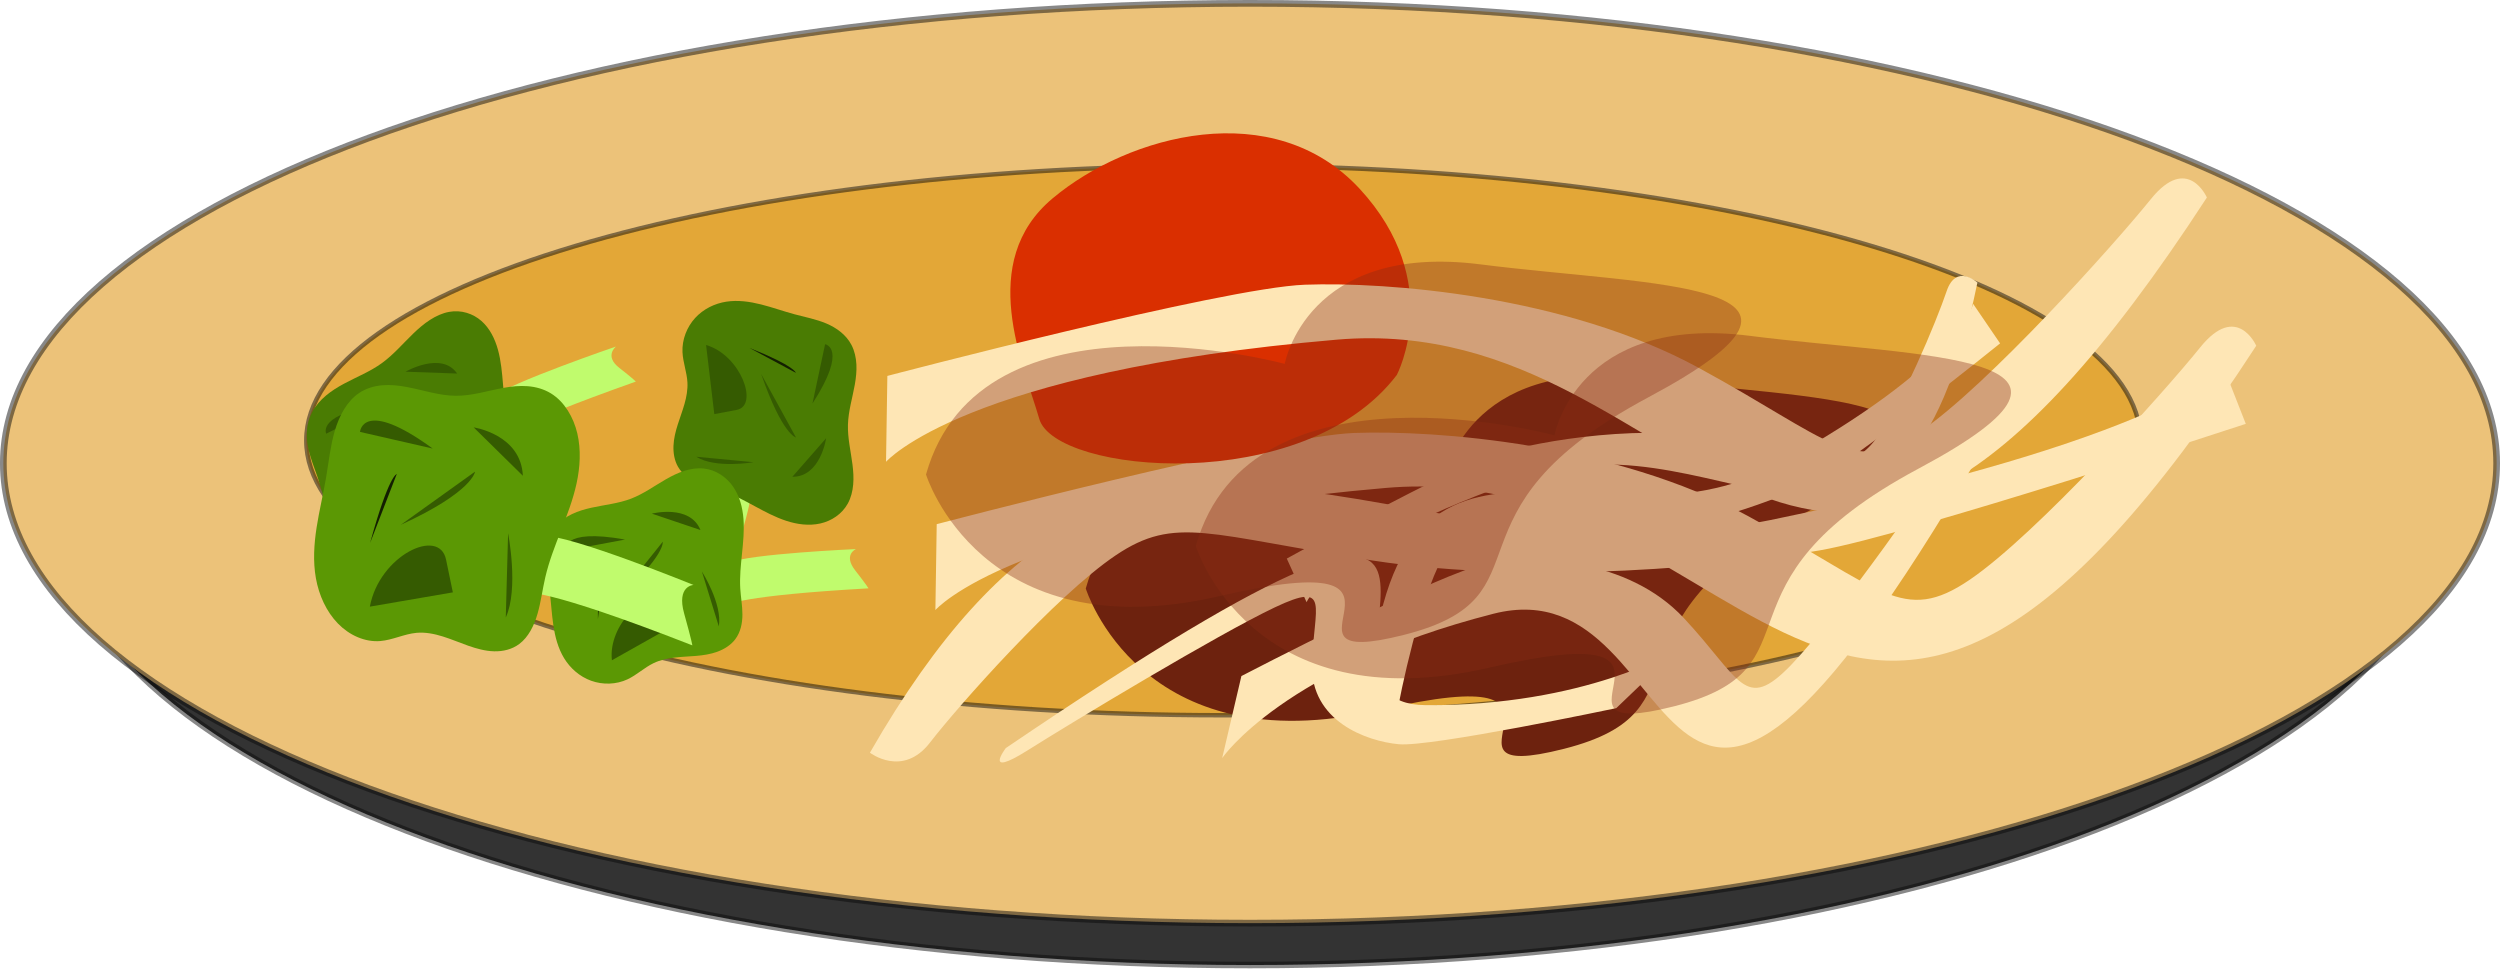
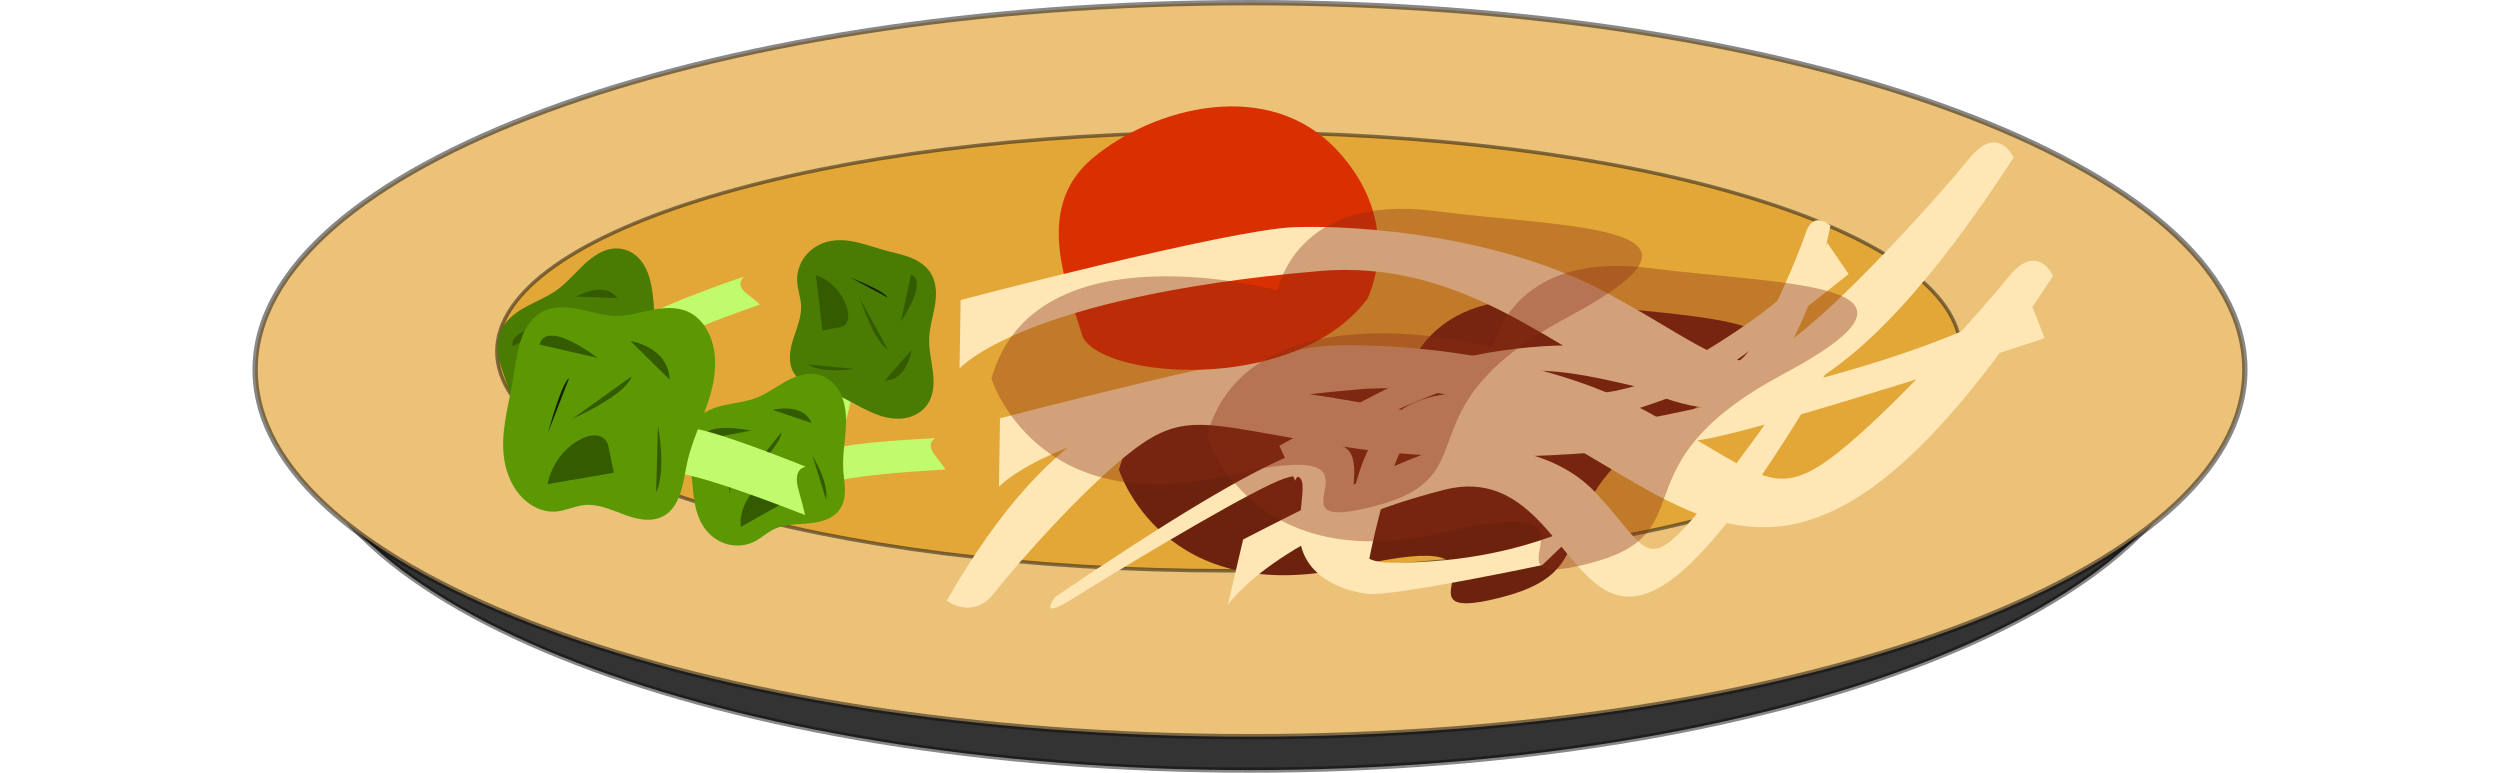
- <svg xmlns="http://www.w3.org/2000/svg" width="99.875mm" height="38.684mm" viewBox="0 0 99.875 38.684" version="1.1" id="svg21">
+ <svg xmlns="http://www.w3.org/2000/svg" width="55mm" height="17mm" viewBox="0 0 99.875 38.684" version="1.1" id="svg21">
  <defs id="defs18">
    </defs>
  <g id="layer1" transform="translate(-50.58072,-33.27091)">
    <ellipse style="fill:#333333;stroke:#090909;stroke-width:0.262;stroke-opacity:0.481" id="path250-8" cx="100.518" cy="53.448" rx="47.681" ry="18.376" />
    <ellipse style="fill:#ecc279;fill-opacity:1;stroke:#090909;stroke-width:0.268;stroke-opacity:0.481" id="path250" cx="100.518" cy="51.778" rx="49.804" ry="18.373" />
    <ellipse style="fill:#e3a737;fill-opacity:1;stroke:#090909;stroke-width:0.178;stroke-opacity:0.481" id="path250-7" cx="99.456" cy="50.867" rx="36.639" ry="10.978" />
    <path style="fill:#6d220e;fill-opacity:1;stroke:none;stroke-width:0.193;stroke-opacity:0.481" d="m 93.957,56.781 c 2.171,-7.731 14.33,-4.418 14.33,-4.418 0,0 0.868,-4.859 7.816,-3.976 6.948,0.884 15.416,0.663 6.731,5.301 -8.685,4.639 -3.691,7.952 -9.77,9.498 -6.079,1.546 2.171,-3.755 -7.382,-1.546 -9.553,2.209 -11.725,-4.859 -11.725,-4.859 z" id="path1856-7" />
    <g id="g5794-7" transform="matrix(-0.1727878,-0.3003029,0.3222691,-0.1854266,134.6721,125.7973)">
      <g id="g5936-9" transform="matrix(0.9582259,-0.1397165,0.2147113,1.054307,154.0081,-186.4891)">
        <path style="fill:#c0fb6d;fill-opacity:1;stroke:none;stroke-width:0.082;stroke-opacity:0.481" d="m 93.837,157.869 c 5.817,-12.825 5.418,-14.238 5.418,-14.238 0,0 4.382,-0.217 4.303,2.065 -0.08,2.282 -5.02,12.825 -5.02,12.825 0,0 0.08,-1.522 -2.151,-1.087 -2.231,0.435 -2.55,0.435 -2.55,0.435 z" id="path3284-8-8" />
        <path style="fill:#4a7c03;fill-opacity:1;stroke:none;stroke-width:0.171;stroke-opacity:0.481" d="m 96.664,130.328 c 0.025,-1.362 0.691,-2.679 1.705,-3.589 1.014,-0.91 2.352,-1.424 3.71,-1.538 1.334,-0.112 2.674,0.144 3.958,0.525 1.283,0.381 2.527,0.885 3.804,1.286 1.199,0.377 2.433,0.665 3.573,1.193 1.141,0.528 2.206,1.336 2.748,2.47 0.315,0.66 0.438,1.4 0.429,2.131 -0.009,0.731 -0.147,1.455 -0.331,2.162 -0.37,1.415 -0.934,2.79 -1.075,4.245 -0.139,1.431 0.138,2.865 0.236,4.299 0.049,0.717 0.052,1.441 -0.063,2.151 -0.115,0.71 -0.352,1.407 -0.756,2.001 -0.744,1.095 -2.016,1.765 -3.325,1.956 -1.31,0.191 -2.654,-0.06 -3.895,-0.521 -2.482,-0.922 -4.595,-2.654 -7.063,-3.612 -0.921,-0.358 -1.884,-0.605 -2.782,-1.016 -0.898,-0.411 -1.751,-1.016 -2.212,-1.89 -0.366,-0.693 -0.457,-1.507 -0.369,-2.286 0.088,-0.779 0.346,-1.528 0.647,-2.251 0.301,-0.723 0.647,-1.428 0.923,-2.161 0.276,-0.733 0.483,-1.503 0.49,-2.286 0.01,-1.098 -0.37,-2.172 -0.35,-3.27 z" id="path3394-4-2" />
        <path style="fill:#355b01;fill-opacity:1;stroke:none;stroke-width:0.171;stroke-opacity:0.481" d="m 97.5,141.63 c 2.127,1.426 6.55,0.968 6.55,0.968" id="path3398-1-0" />
        <path style="fill:#355b01;fill-opacity:1;stroke:none;stroke-width:0.171;stroke-opacity:0.481" d="m 111.254,136.7 c 4.541,-5.733 1.879,-6.276 1.879,-6.276" id="path5182-7-7" />
        <path style="fill:#355b01;fill-opacity:1;stroke:none;stroke-width:0.171;stroke-opacity:0.481" d="m 105.562,133.187 c 2.009,6.701 3.553,7.044 3.553,7.044" id="path5184-1-4" />
        <path style="fill:#355b01;fill-opacity:1;stroke:none;stroke-width:0.171;stroke-opacity:0.481" d="m 108.413,144.423 c 3.249,0.21 4.164,-3.911 4.164,-3.911" id="path5186-8-8" />
        <path style="fill:#355b01;fill-opacity:1;stroke:none;stroke-width:0.171;stroke-opacity:0.481" d="m 99.431,129.714 c 3.913,1.303 5.678,6.855 3.064,7.16 -2.614,0.305 -2.614,0.305 -2.614,0.305" id="path5188-7-58" />
        <path style="fill:#131f01;fill-opacity:1;stroke:none;stroke-width:0.171;stroke-opacity:0.481" d="m 104.397,130.313 c 5.162,2.272 5.16,2.98 5.16,2.98" id="path5190-8-3" />
      </g>
      <g id="g5936" transform="matrix(-0.4437264,0.8350792,-0.9617135,-0.4437264,446.3037,-50.13183)">
        <path style="fill:#c0fb6d;fill-opacity:1;stroke:none;stroke-width:0.082;stroke-opacity:0.481" d="m 93.837,157.869 c 5.817,-12.825 5.418,-14.238 5.418,-14.238 0,0 4.382,-0.217 4.303,2.065 -0.08,2.282 -5.02,12.825 -5.02,12.825 0,0 0.08,-1.522 -2.151,-1.087 -2.231,0.435 -2.55,0.435 -2.55,0.435 z" id="path3284-8" />
        <path style="fill:#4a7c03;fill-opacity:1;stroke:none;stroke-width:0.171;stroke-opacity:0.481" d="m 96.664,130.328 c 0.025,-1.362 0.691,-2.679 1.705,-3.589 1.014,-0.91 2.352,-1.424 3.71,-1.538 1.334,-0.112 2.674,0.144 3.958,0.525 1.283,0.381 2.527,0.885 3.804,1.286 1.199,0.377 2.433,0.665 3.573,1.193 1.141,0.528 2.206,1.336 2.748,2.47 0.315,0.66 0.438,1.4 0.429,2.131 -0.009,0.731 -0.147,1.455 -0.331,2.162 -0.37,1.415 -0.934,2.79 -1.075,4.245 -0.139,1.431 0.138,2.865 0.236,4.299 0.049,0.717 0.052,1.441 -0.063,2.151 -0.115,0.71 -0.352,1.407 -0.756,2.001 -0.744,1.095 -2.016,1.765 -3.325,1.956 -1.31,0.191 -2.654,-0.06 -3.895,-0.521 -2.482,-0.922 -4.595,-2.654 -7.063,-3.612 -0.921,-0.358 -1.884,-0.605 -2.782,-1.016 -0.898,-0.411 -1.751,-1.016 -2.212,-1.89 -0.366,-0.693 -0.457,-1.507 -0.369,-2.286 0.088,-0.779 0.346,-1.528 0.647,-2.251 0.301,-0.723 0.647,-1.428 0.923,-2.161 0.276,-0.733 0.483,-1.503 0.49,-2.286 0.01,-1.098 -0.37,-2.172 -0.35,-3.27 z" id="path3394-4" />
        <path style="fill:#355b01;fill-opacity:1;stroke:none;stroke-width:0.171;stroke-opacity:0.481" d="m 97.5,141.63 c 2.127,1.426 6.55,0.968 6.55,0.968" id="path3398-1" />
        <path style="fill:#355b01;fill-opacity:1;stroke:none;stroke-width:0.171;stroke-opacity:0.481" d="m 111.254,136.7 c 4.541,-5.733 1.879,-6.276 1.879,-6.276" id="path5182-7" />
        <path style="fill:#355b01;fill-opacity:1;stroke:none;stroke-width:0.171;stroke-opacity:0.481" d="m 105.562,133.187 c 2.009,6.701 3.553,7.044 3.553,7.044" id="path5184-1" />
        <path style="fill:#355b01;fill-opacity:1;stroke:none;stroke-width:0.171;stroke-opacity:0.481" d="m 108.413,144.423 c 3.249,0.21 4.164,-3.911 4.164,-3.911" id="path5186-8" />
        <path style="fill:#355b01;fill-opacity:1;stroke:none;stroke-width:0.171;stroke-opacity:0.481" d="m 99.431,129.714 c 3.913,1.303 5.678,6.855 3.064,7.16 -2.614,0.305 -2.614,0.305 -2.614,0.305" id="path5188-7" />
        <path style="fill:#131f01;fill-opacity:1;stroke:none;stroke-width:0.171;stroke-opacity:0.481" d="m 104.397,130.313 c 5.162,2.272 5.16,2.98 5.16,2.98" id="path5190-8" />
      </g>
    </g>
    <g id="g5794-7-7" transform="matrix(-0.1526807,-0.3110081,0.3337573,-0.1638488,46.91428,111.8259)">
      <path style="fill:#c0fb6d;fill-opacity:1;stroke:none;stroke-width:0.082;stroke-opacity:0.481" d="m 93.837,157.869 c 5.817,-12.825 5.418,-14.238 5.418,-14.238 0,0 4.382,-0.217 4.303,2.065 -0.08,2.282 -5.02,12.825 -5.02,12.825 0,0 0.08,-1.522 -2.151,-1.087 -2.231,0.435 -2.55,0.435 -2.55,0.435 z" id="path3284-8-4" />
      <path style="fill:#5b9804;fill-opacity:1;stroke:none;stroke-width:0.171;stroke-opacity:0.481" d="m 96.664,130.328 c 0.025,-1.362 0.691,-2.679 1.705,-3.589 1.014,-0.91 2.352,-1.424 3.71,-1.538 1.334,-0.112 2.674,0.144 3.958,0.525 1.283,0.381 2.527,0.885 3.804,1.286 1.199,0.377 2.433,0.665 3.573,1.193 1.141,0.528 2.206,1.336 2.748,2.47 0.315,0.66 0.438,1.4 0.429,2.131 -0.009,0.731 -0.147,1.455 -0.331,2.162 -0.37,1.415 -0.934,2.79 -1.075,4.245 -0.139,1.431 0.138,2.865 0.236,4.299 0.049,0.717 0.052,1.441 -0.063,2.151 -0.115,0.71 -0.352,1.407 -0.756,2.001 -0.744,1.095 -2.016,1.765 -3.325,1.956 -1.31,0.191 -2.654,-0.06 -3.895,-0.521 -2.482,-0.922 -4.595,-2.654 -7.063,-3.612 -0.921,-0.358 -1.884,-0.605 -2.782,-1.016 -0.898,-0.411 -1.751,-1.016 -2.212,-1.89 -0.366,-0.693 -0.457,-1.507 -0.369,-2.286 0.088,-0.779 0.346,-1.528 0.647,-2.251 0.301,-0.723 0.647,-1.428 0.923,-2.161 0.276,-0.733 0.483,-1.503 0.49,-2.286 0.01,-1.098 -0.37,-2.172 -0.35,-3.27 z" id="path3394-4-4" />
      <path style="fill:#355b01;fill-opacity:1;stroke:none;stroke-width:0.171;stroke-opacity:0.481" d="m 97.5,141.63 c 2.127,1.426 6.55,0.968 6.55,0.968" id="path3398-1-9" />
      <path style="fill:#355b01;fill-opacity:1;stroke:none;stroke-width:0.171;stroke-opacity:0.481" d="m 111.254,136.7 c 4.541,-5.733 1.879,-6.276 1.879,-6.276" id="path5182-7-1" />
      <path style="fill:#355b01;fill-opacity:1;stroke:none;stroke-width:0.171;stroke-opacity:0.481" d="m 105.562,133.187 c 2.009,6.701 3.553,7.044 3.553,7.044" id="path5184-1-5" />
      <path style="fill:#355b01;fill-opacity:1;stroke:none;stroke-width:0.171;stroke-opacity:0.481" d="m 108.413,144.423 c 3.249,0.21 4.164,-3.911 4.164,-3.911" id="path5186-8-5" />
      <path style="fill:#355b01;fill-opacity:1;stroke:none;stroke-width:0.171;stroke-opacity:0.481" d="m 99.431,129.714 c 3.913,1.303 5.678,6.855 3.064,7.16 -2.614,0.305 -2.614,0.305 -2.614,0.305" id="path5188-7-5" />
      <path style="fill:#131f01;fill-opacity:1;stroke:none;stroke-width:0.171;stroke-opacity:0.481" d="m 104.397,130.313 c 5.162,2.272 5.16,2.98 5.16,2.98" id="path5190-8-8" />
    </g>
    <g id="g5794" transform="matrix(-0.0519137,-0.5070895,0.447263,-0.0457889,12.50199,113.8659)">
      <path style="fill:#c0fb6d;fill-opacity:1;stroke:none;stroke-width:0.082;stroke-opacity:0.481" d="m 93.837,157.869 c 5.817,-12.825 5.418,-14.238 5.418,-14.238 0,0 4.382,-0.217 4.303,2.065 -0.08,2.282 -5.02,12.825 -5.02,12.825 0,0 0.08,-1.522 -2.151,-1.087 -2.231,0.435 -2.55,0.435 -2.55,0.435 z" id="path3284" />
      <path style="fill:#5b9804;fill-opacity:1;stroke:none;stroke-width:0.171;stroke-opacity:0.481" d="m 96.664,130.328 c 0.025,-1.362 0.691,-2.679 1.705,-3.589 1.014,-0.91 2.352,-1.424 3.71,-1.538 1.334,-0.112 2.674,0.144 3.958,0.525 1.283,0.381 2.527,0.885 3.804,1.286 1.199,0.377 2.433,0.665 3.573,1.193 1.141,0.528 2.206,1.336 2.748,2.47 0.315,0.66 0.438,1.4 0.429,2.131 -0.009,0.731 -0.147,1.455 -0.331,2.162 -0.37,1.415 -0.934,2.79 -1.075,4.245 -0.139,1.431 0.138,2.865 0.236,4.299 0.049,0.717 0.052,1.441 -0.063,2.151 -0.115,0.71 -0.352,1.407 -0.756,2.001 -0.744,1.095 -2.016,1.765 -3.325,1.956 -1.31,0.191 -2.654,-0.06 -3.895,-0.521 -2.482,-0.922 -4.595,-2.654 -7.063,-3.612 -0.921,-0.358 -1.884,-0.605 -2.782,-1.016 -0.898,-0.411 -1.751,-1.016 -2.212,-1.89 -0.366,-0.693 -0.457,-1.507 -0.369,-2.286 0.088,-0.779 0.346,-1.528 0.647,-2.251 0.301,-0.723 0.647,-1.428 0.923,-2.161 0.276,-0.733 0.483,-1.503 0.49,-2.286 0.01,-1.098 -0.37,-2.172 -0.35,-3.27 z" id="path3394" />
      <path style="fill:#355b01;fill-opacity:1;stroke:none;stroke-width:0.171;stroke-opacity:0.481" d="m 97.5,141.63 c 2.127,1.426 6.55,0.968 6.55,0.968" id="path3398" />
      <path style="fill:#355b01;fill-opacity:1;stroke:none;stroke-width:0.171;stroke-opacity:0.481" d="m 111.254,136.7 c 4.541,-5.733 1.879,-6.276 1.879,-6.276" id="path5182" />
      <path style="fill:#355b01;fill-opacity:1;stroke:none;stroke-width:0.171;stroke-opacity:0.481" d="m 105.562,133.187 c 2.009,6.701 3.553,7.044 3.553,7.044" id="path5184" />
      <path style="fill:#355b01;fill-opacity:1;stroke:none;stroke-width:0.171;stroke-opacity:0.481" d="m 108.413,144.423 c 3.249,0.21 4.164,-3.911 4.164,-3.911" id="path5186" />
      <path style="fill:#355b01;fill-opacity:1;stroke:none;stroke-width:0.171;stroke-opacity:0.481" d="m 99.431,129.714 c 3.913,1.303 5.678,6.855 3.064,7.16 -2.614,0.305 -2.614,0.305 -2.614,0.305" id="path5188" />
      <path style="fill:#131f01;fill-opacity:1;stroke:none;stroke-width:0.171;stroke-opacity:0.481" d="m 104.397,130.313 c 5.162,2.272 5.16,2.98 5.16,2.98" id="path5190" />
    </g>
    <path style="fill:#fee6b5;fill-opacity:1;stroke:none;stroke-width:0.185;stroke-opacity:0.481" d="m 85.334,63.341 c 10.906,-18.998 20.285,-6.063 35.99,-9.297 15.705,-3.234 18.104,-6.063 18.104,-6.063 l 0.872,2.223 c 0,0 -13.523,4.446 -17.013,5.053 -3.49,0.606 -11.342,1.415 -17.886,0.404 -6.544,-1.011 -7.852,-1.819 -10.252,-0.202 -2.399,1.617 -6.325,6.063 -7.416,7.478 -1.091,1.415 -2.399,0.404 -2.399,0.404 z" id="path6058" />
    <path style="fill:#fee6b5;fill-opacity:1;stroke:none;stroke-width:0.268;stroke-opacity:0.481" d="m 70.867,210.11 c 4.825,-29.356 14.352,-10.947 25.732,-17.245 11.38,-6.297 12.689,-10.742 12.689,-10.742 l 1.074,3.233 c 0,0 -9.494,7.901 -12.043,9.133 -2.549,1.232 -8.388,3.175 -13.562,2.283 -5.175,-0.892 -6.321,-1.975 -7.853,0.661 -1.532,2.637 -3.709,9.636 -4.28,11.848 -0.572,2.212 -1.755,0.828 -1.755,0.828 z" id="path6058-5" class="UnoptimicedTransforms" transform="matrix(0.7030078,-0.0730495,0.10001,0.5134924,34.36161,-40.1277)" />
    <path style="fill:#fee6b5;fill-opacity:1;stroke:none;stroke-width:0.268;stroke-opacity:0.481" d="m 70.867,210.11 c 4.825,-29.356 14.352,-10.947 25.732,-17.245 11.38,-6.297 12.689,-10.742 12.689,-10.742 l 1.074,3.233 c 0,0 -9.494,7.901 -12.043,9.133 -2.549,1.232 -8.388,3.175 -13.562,2.283 -5.175,-0.892 -6.321,-1.975 -7.853,0.661 -1.532,2.637 -3.709,9.636 -4.28,11.848 -0.572,2.212 -1.755,0.828 -1.755,0.828 z" id="path6058-5-5" class="UnoptimicedTransforms" transform="matrix(-0.7051193,-0.04860984,-0.010456,-0.5230365,181.7444,157.8988)" />
    <path style="fill:#fee6b5;fill-opacity:1;stroke:none;stroke-width:0.268;stroke-opacity:0.481" d="m 118.147,169.625 c 26.881,-13.724 19.442,6.111 32.969,12.421 13.527,6.31 18.032,4.749 18.032,4.749 l -1.757,2.947 c 0,0 -13.383,-3.637 -16.272,-5.161 -2.889,-1.523 -8.809,-5.552 -11.983,-10.729 -3.175,-5.177 -3.177,-6.868 -6.416,-6.619 -3.239,0.25 -10.418,2.604 -12.6,3.452 -2.182,0.848 -1.973,-1.061 -1.973,-1.061 z" id="path6058-2" class="UnoptimicedTransforms" transform="rotate(150.0786,145.8046,111.3698)" />
    <g id="g7497" transform="matrix(-0.2221327,-0.1020005,0.1028443,-0.2239703,101.0142,90.06185)" style="fill:#da2f00;fill-opacity:1">
      <g id="g7545" style="fill:#da2f00;fill-opacity:1">
        <path style="fill:#da2f00;fill-opacity:1;stroke:none;stroke-width:0.268;stroke-opacity:0.481" d="m 51.417,163.276 c 5.466,-24.294 44.034,-37.656 50.107,-30.672 6.074,6.985 20.043,18.828 13.058,33.405 C 107.598,180.586 88.77,196.074 69.638,188.178 50.506,180.282 51.417,163.276 51.417,163.276 Z" id="path6381" />
      </g>
      <path style="fill:#da2f00;fill-opacity:1;stroke:none;stroke-width:0.268;stroke-opacity:0.481" d="m 92.803,151.528 c -7.475,-16.286 1.586,-15.286 1.586,-15.286 0,0 6.221,14.183 10.514,12.632 4.294,-1.552 4.664,4.586 0.771,6.294 -3.894,1.708 -12.871,-3.64 -12.871,-3.64 z" id="path6575" />
    </g>
    <path style="fill:#fee6b5;fill-opacity:1;stroke:none;stroke-width:0.268;stroke-opacity:0.481" d="m 118.147,169.625 c 26.881,-13.724 19.442,6.111 32.969,12.421 13.527,6.31 18.032,4.749 18.032,4.749 l -1.757,2.947 c 0,0 -13.383,-3.637 -16.272,-5.161 -2.889,-1.523 -8.809,-5.552 -11.983,-10.729 -3.175,-5.177 -3.177,-6.868 -6.416,-6.619 -3.239,0.25 -10.418,2.604 -12.6,3.452 -2.182,0.848 -1.973,-1.061 -1.973,-1.061 z" id="path6058-2-5" class="UnoptimicedTransforms" transform="rotate(150.0786,145.6099,108.1451)" />
    <path style="fill:#fee6b5;fill-opacity:1;stroke:none;stroke-width:0.268;stroke-opacity:0.481" d="m 112.682,114.642 c 22.791,-17.887 12.937,-0.602 21.484,0.561 8.546,1.163 12.202,-1.265 12.202,-1.265 l -1.943,2.746 c 0,0 -9.031,0.853 -10.818,0.469 -1.786,-0.384 -5.246,-1.868 -6.435,-4.984 -1.189,-3.116 -0.816,-4.416 -3.252,-3.341 -2.435,1.075 -8.232,4.844 -10.024,6.091 -1.791,1.247 -1.215,-0.278 -1.215,-0.278 z" id="path6058-27" class="UnoptimicedTransforms" transform="rotate(157.8993,127.8074,84.16072)" />
    <path style="fill:#fee6b5;fill-opacity:1;stroke:none;stroke-width:0.268;stroke-opacity:0.481" d="m 64.924,113.941 c 26.177,11.738 6.962,7.924 10.27,13.365 3.308,5.441 7.143,7.382 7.143,7.382 l -3.241,-0.839 c 0,0 -5.217,-5.475 -5.792,-6.631 -0.575,-1.156 -1.077,-3.492 0.906,-4.639 1.983,-1.147 3.244,-1.088 1.138,-2.453 -2.106,-1.365 -8.119,-4.454 -10.045,-5.397 -1.926,-0.943 -0.377,-0.789 -0.377,-0.789 z" id="path6058-1" class="UnoptimicedTransforms" transform="rotate(-58.29295,32.30903,65.37778)" />
    <path style="fill:#8b2d14;fill-opacity:0.372;stroke:none;stroke-width:0.193;stroke-opacity:0.481" d="m 98.354,55.083 c 2.171,-7.731 14.33,-4.418 14.33,-4.418 0,0 0.868,-4.859 7.816,-3.976 6.948,0.884 15.416,0.663 6.731,5.301 -8.685,4.639 -3.691,7.952 -9.77,9.498 -6.079,1.546 2.171,-3.755 -7.382,-1.546 -9.553,2.209 -11.725,-4.859 -11.725,-4.859 z" id="path1856" />
    <path style="fill:#8b2d14;fill-opacity:0.372;stroke:none;stroke-width:0.193;stroke-opacity:0.481" d="m 87.575,52.226 c 2.171,-7.731 14.33,-4.418 14.33,-4.418 0,0 0.868,-4.859 7.816,-3.976 6.948,0.884 15.416,0.663 6.731,5.301 -8.685,4.639 -3.691,7.952 -9.77,9.498 -6.079,1.546 2.171,-3.755 -7.382,-1.546 -9.553,2.209 -11.725,-4.859 -11.725,-4.859 z" id="path1856-6" />
  </g>
</svg>
